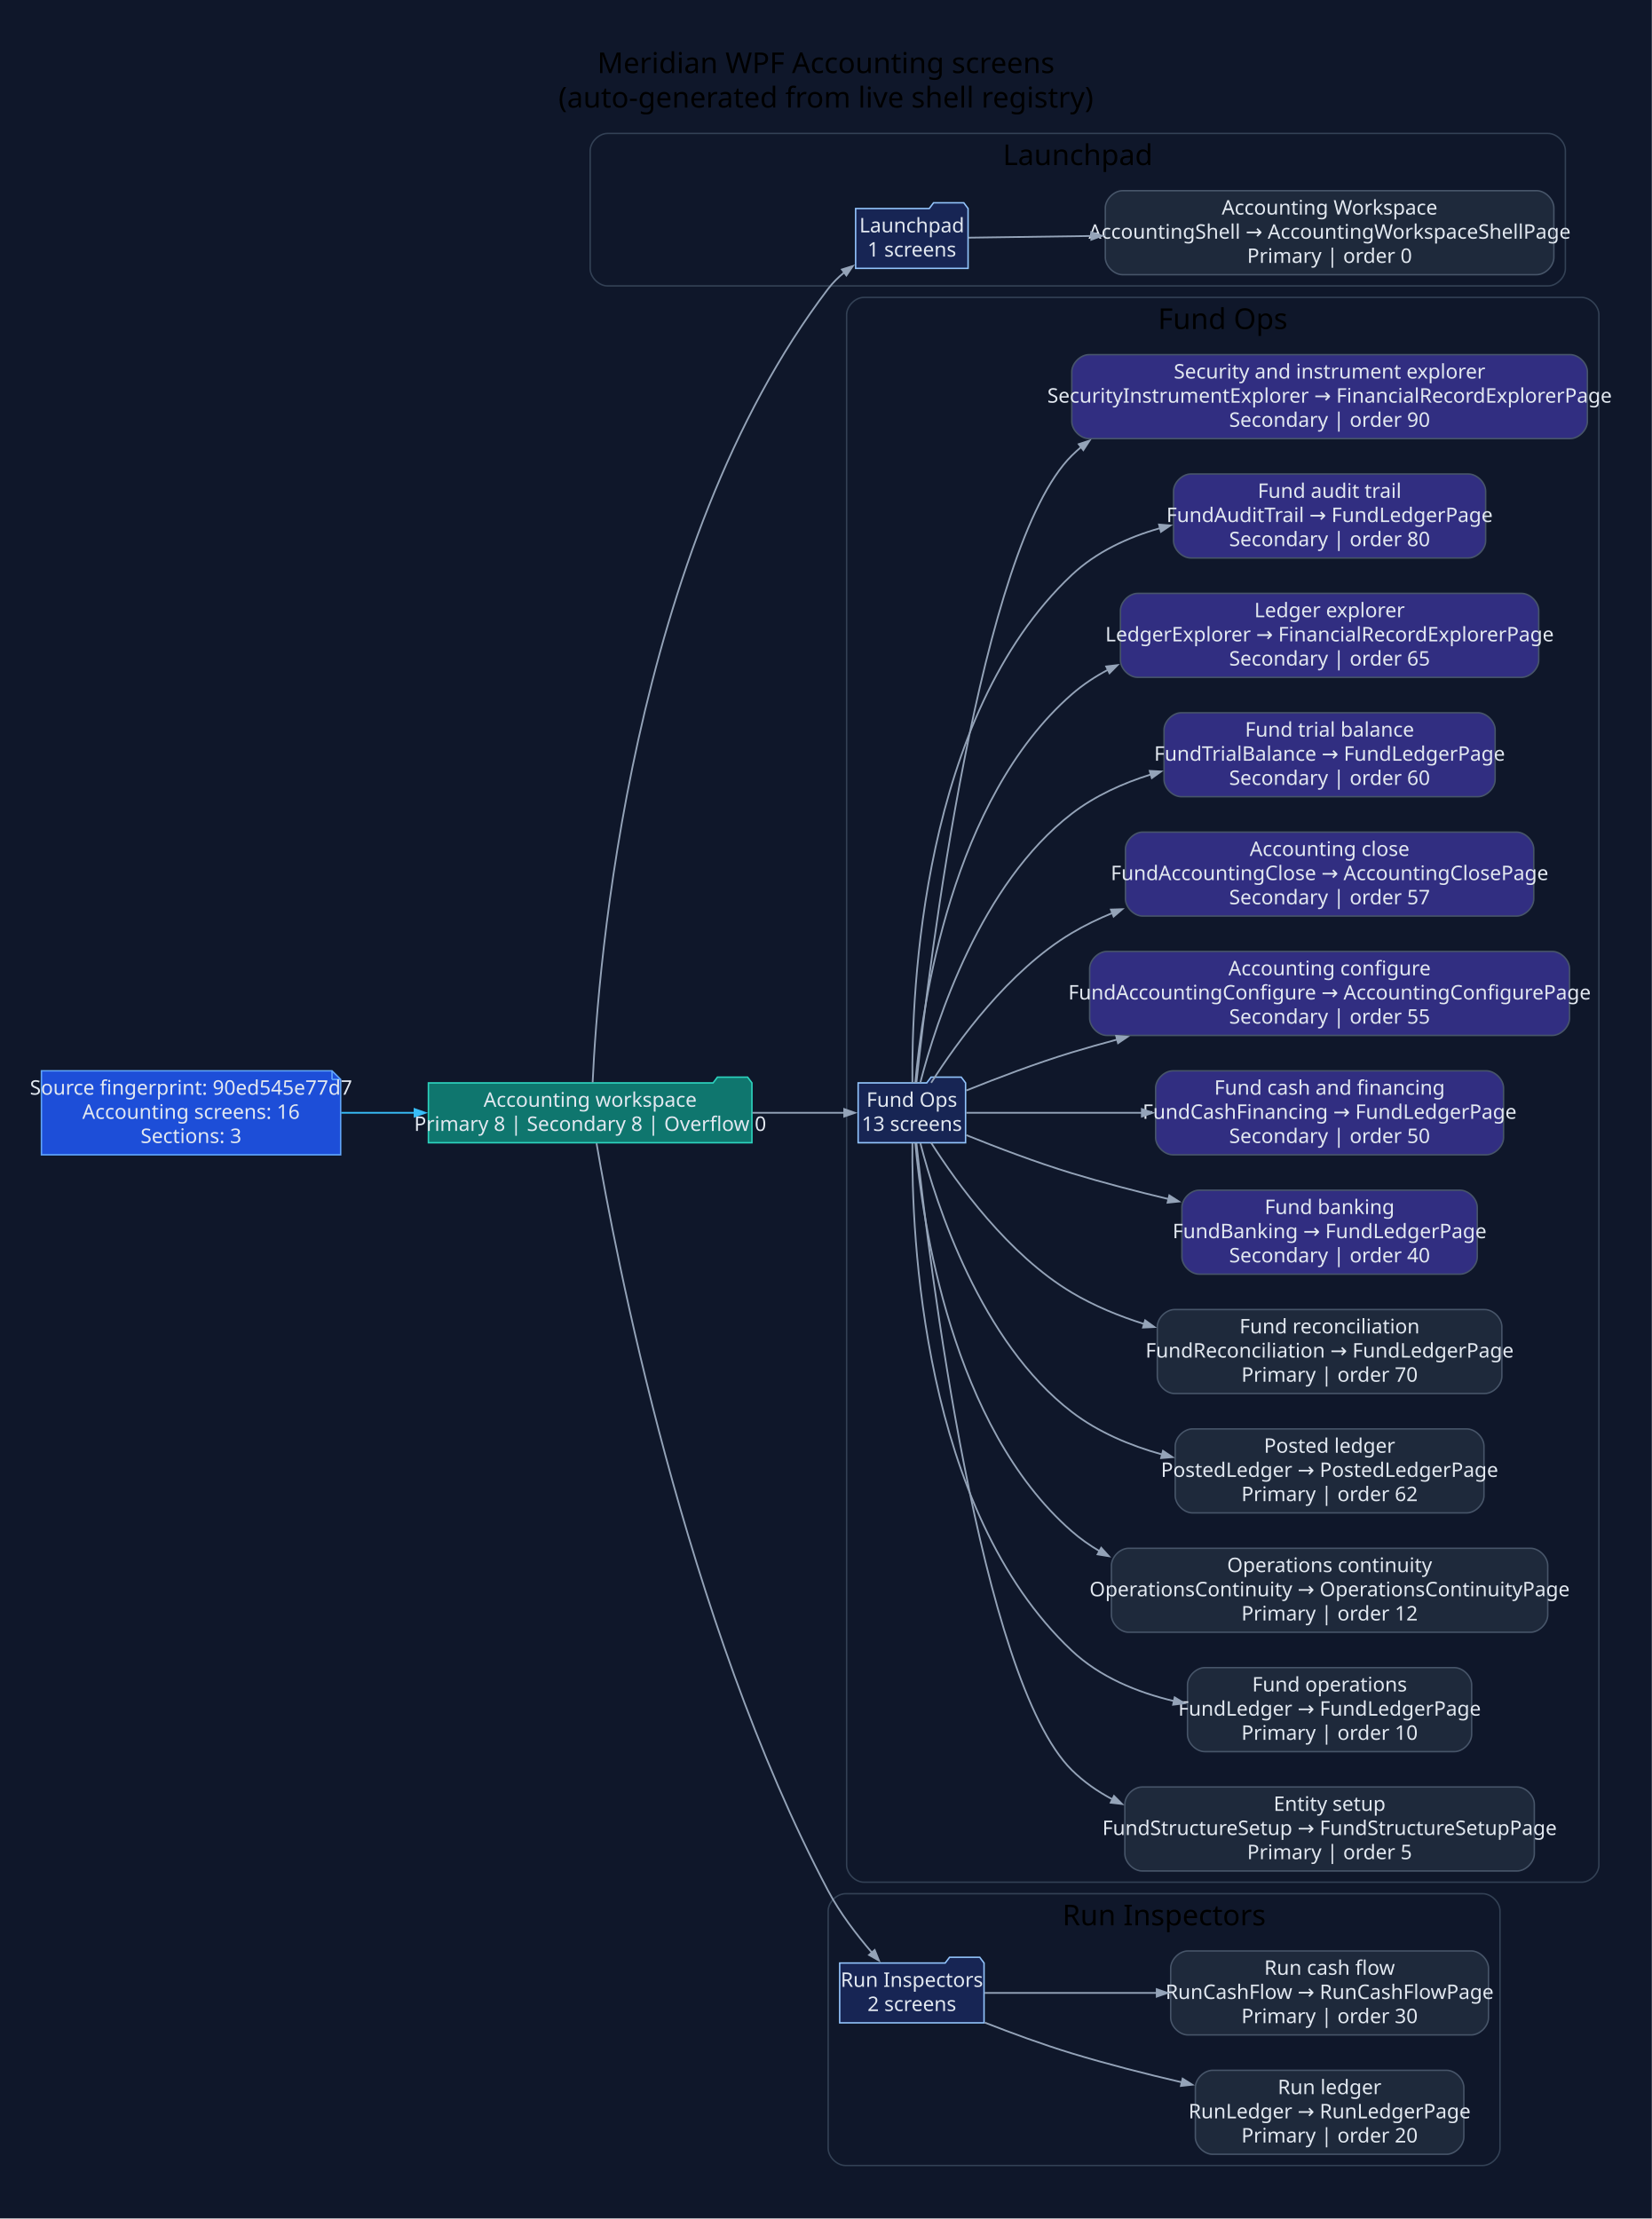
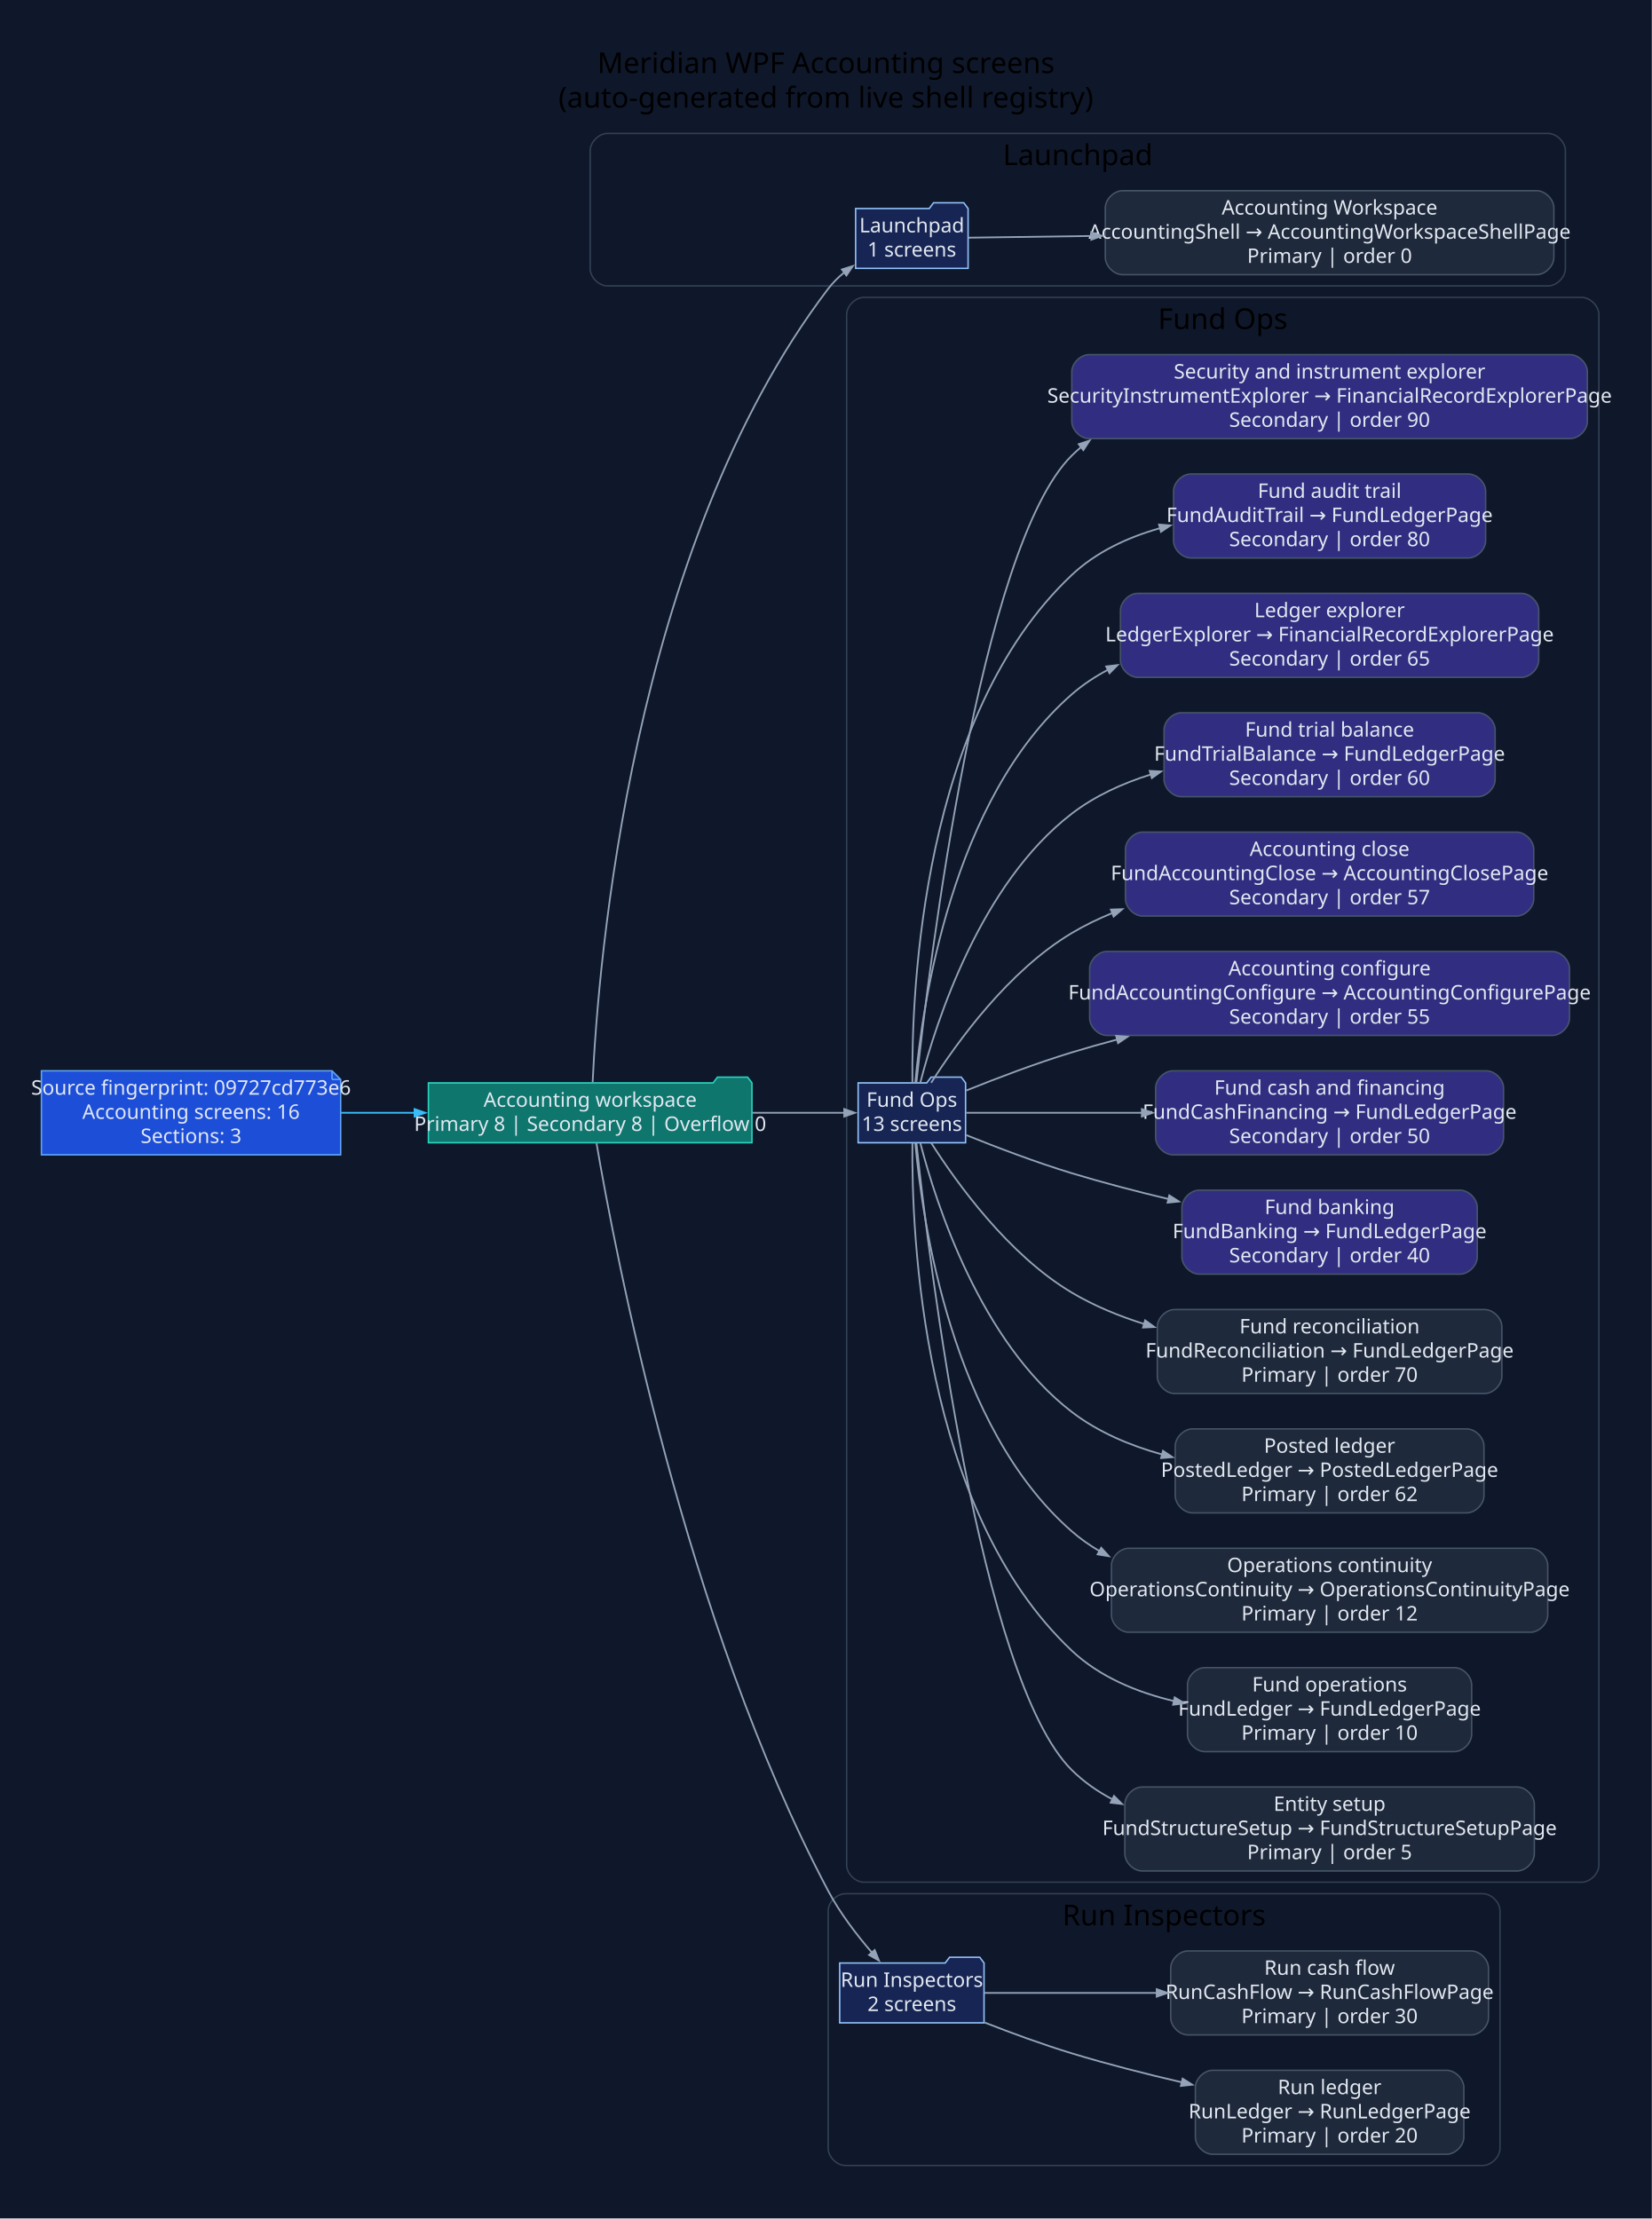
<svg xmlns="http://www.w3.org/2000/svg" width="1148pt" height="1543pt" viewBox="0.00 0.00 1148.00 1543.00">
  <g id="graph0" class="graph" transform="scale(1 1) rotate(0) translate(28.8 1513.8)">
    <polygon fill="#0f172a" stroke="none" points="-28.8,28.8 -28.8,-1513.8 1119.69,-1513.8 1119.69,28.8 -28.8,28.8" />
    <text xml:space="preserve" text-anchor="middle" x="545.45" y="-1463" font-family="Segoe UI" font-size="20.00">Meridian WPF Accounting screens</text>
    <text xml:space="preserve" text-anchor="middle" x="545.45" y="-1439" font-family="Segoe UI" font-size="20.00">(auto-generated from live shell registry)</text>
    <g id="clust1" class="cluster">
      <path fill="#0f172a" stroke="#334155" d="M393.54,-1315C393.54,-1315 1047.58,-1315 1047.58,-1315 1053.58,-1315 1059.58,-1321 1059.58,-1327 1059.58,-1327 1059.58,-1409 1059.58,-1409 1059.58,-1415 1053.58,-1421 1047.58,-1421 1047.58,-1421 393.54,-1421 393.54,-1421 387.54,-1421 381.54,-1415 381.54,-1409 381.54,-1409 381.54,-1327 381.54,-1327 381.54,-1321 387.54,-1315 393.54,-1315" />
      <text xml:space="preserve" text-anchor="middle" x="720.56" y="-1399" font-family="Segoe UI" font-size="20.00">Launchpad</text>
    </g>
    <g id="clust2" class="cluster">
      <path fill="#0f172a" stroke="#334155" d="M571.85,-205C571.85,-205 1070.89,-205 1070.89,-205 1076.89,-205 1082.89,-211 1082.89,-217 1082.89,-217 1082.89,-1295 1082.89,-1295 1082.89,-1301 1076.89,-1307 1070.89,-1307 1070.89,-1307 571.85,-1307 571.85,-1307 565.85,-1307 559.85,-1301 559.85,-1295 559.85,-1295 559.85,-217 559.85,-217 559.85,-211 565.85,-205 571.85,-205" />
      <text xml:space="preserve" text-anchor="middle" x="821.37" y="-1285" font-family="Segoe UI" font-size="20.00">Fund Ops</text>
    </g>
    <g id="clust3" class="cluster">
      <path fill="#0f172a" stroke="#334155" d="M559.01,-8C559.01,-8 1002.12,-8 1002.12,-8 1008.12,-8 1014.12,-14 1014.12,-20 1014.12,-20 1014.12,-185 1014.12,-185 1014.12,-191 1008.12,-197 1002.12,-197 1002.12,-197 559.01,-197 559.01,-197 553.01,-197 547.01,-191 547.01,-185 547.01,-185 547.01,-20 547.01,-20 547.01,-14 553.01,-8 559.01,-8" />
      <text xml:space="preserve" text-anchor="middle" x="780.57" y="-175" font-family="Segoe UI" font-size="20.00">Run Inspectors</text>
    </g>
    <g id="node1" class="node">
      <polygon fill="#1d4ed8" stroke="#60a5fa" points="202.06,-769.2 0,-769.2 0,-710.8 208.06,-710.8 208.06,-763.2 202.06,-769.2" />
      <polyline fill="none" stroke="#60a5fa" points="202.06,-769.2 202.06,-763.2" />
      <polyline fill="none" stroke="#60a5fa" points="208.06,-763.2 202.06,-763.2" />
-       <text xml:space="preserve" text-anchor="middle" x="104.03" y="-752.6" font-family="Segoe UI" font-size="14.00" fill="#e2e8f0">Source fingerprint: 90ed545e77d7</text>
+       <text xml:space="preserve" text-anchor="middle" x="104.03" y="-752.6" font-family="Segoe UI" font-size="14.00" fill="#e2e8f0">Source fingerprint: 09727cd773e6</text>
      <text xml:space="preserve" text-anchor="middle" x="104.03" y="-735.8" font-family="Segoe UI" font-size="14.00" fill="#e2e8f0">Accounting screens: 16</text>
      <text xml:space="preserve" text-anchor="middle" x="104.03" y="-719" font-family="Segoe UI" font-size="14.00" fill="#e2e8f0">Sections: 3</text>
    </g>
    <g id="node2" class="node">
      <polygon fill="#0f766e" stroke="#2dd4bf" points="494.01,-760.8 491.01,-764.8 470.01,-764.8 467.01,-760.8 269.06,-760.8 269.06,-719.2 494.01,-719.2 494.01,-760.8" />
      <text xml:space="preserve" text-anchor="middle" x="381.54" y="-744.2" font-family="Segoe UI" font-size="14.00" fill="#e2e8f0">Accounting workspace</text>
      <text xml:space="preserve" text-anchor="middle" x="381.54" y="-727.4" font-family="Segoe UI" font-size="14.00" fill="#e2e8f0">Primary 8 | Secondary 8 | Overflow 0</text>
    </g>
    <g id="edge1" class="edge">
      <path fill="none" stroke="#38bdf8" stroke-width="1.2" d="M208.4,-740C225.18,-740 242.68,-740 259.82,-740" />
      <polygon fill="#38bdf8" stroke="#38bdf8" stroke-width="1.2" points="259.43,-742.63 266.93,-740 259.43,-737.38 259.43,-742.63" />
    </g>
    <g id="node3" class="node">
      <polygon fill="#172554" stroke="#93c5fd" points="644.29,-1368.8 641.29,-1372.8 620.29,-1372.8 617.29,-1368.8 566.1,-1368.8 566.1,-1327.2 644.29,-1327.2 644.29,-1368.8" />
      <text xml:space="preserve" text-anchor="middle" x="605.2" y="-1352.2" font-family="Segoe UI" font-size="14.00" fill="#e2e8f0">Launchpad</text>
      <text xml:space="preserve" text-anchor="middle" x="605.2" y="-1335.4" font-family="Segoe UI" font-size="14.00" fill="#e2e8f0">1 screens</text>
    </g>
    <g id="edge2" class="edge">
      <path fill="none" stroke="#94a3b8" stroke-width="1.2" d="M383.25,-761.15C386.96,-841.53 409.74,-1132.64 547.01,-1313 550.22,-1317.21 554.09,-1321.03 558.29,-1324.47" />
      <polygon fill="#94a3b8" stroke="#94a3b8" stroke-width="1.2" points="556.56,-1326.45 564.15,-1328.81 559.68,-1322.23 556.56,-1326.45" />
    </g>
    <g id="node5" class="node">
      <polygon fill="#172554" stroke="#93c5fd" points="642.55,-760.8 639.55,-764.8 618.55,-764.8 615.55,-760.8 567.85,-760.8 567.85,-719.2 642.55,-719.2 642.55,-760.8" />
      <text xml:space="preserve" text-anchor="middle" x="605.2" y="-744.2" font-family="Segoe UI" font-size="14.00" fill="#e2e8f0">Fund Ops</text>
      <text xml:space="preserve" text-anchor="middle" x="605.2" y="-727.4" font-family="Segoe UI" font-size="14.00" fill="#e2e8f0">13 screens</text>
    </g>
    <g id="edge4" class="edge">
      <path fill="none" stroke="#94a3b8" stroke-width="1.2" d="M494.34,-740C516.98,-740 539.57,-740 558.33,-740" />
      <polygon fill="#94a3b8" stroke="#94a3b8" stroke-width="1.2" points="558.17,-742.63 565.67,-740 558.17,-737.38 558.17,-742.63" />
    </g>
    <g id="node19" class="node">
      <polygon fill="#172554" stroke="#93c5fd" points="655.39,-148.8 652.39,-152.8 631.39,-152.8 628.39,-148.8 555.01,-148.8 555.01,-107.2 655.39,-107.2 655.39,-148.8" />
      <text xml:space="preserve" text-anchor="middle" x="605.2" y="-132.2" font-family="Segoe UI" font-size="14.00" fill="#e2e8f0">Run Inspectors</text>
      <text xml:space="preserve" text-anchor="middle" x="605.2" y="-115.4" font-family="Segoe UI" font-size="14.00" fill="#e2e8f0">2 screens</text>
    </g>
    <g id="edge18" class="edge">
      <path fill="none" stroke="#94a3b8" stroke-width="1.2" d="M385.98,-718.75C398.71,-643.9 447.62,-386.86 547.01,-199 555.11,-183.68 566.75,-168.47 577.41,-156.09" />
      <polygon fill="#94a3b8" stroke="#94a3b8" stroke-width="1.2" points="579.35,-157.86 582.34,-150.5 575.41,-154.39 579.35,-157.86" />
    </g>
    <g id="node4" class="node">
      <path fill="#1e293b" stroke="#475569" d="M1039.58,-1381.2C1039.58,-1381.2 751.7,-1381.2 751.7,-1381.2 745.7,-1381.2 739.7,-1375.2 739.7,-1369.2 739.7,-1369.2 739.7,-1334.8 739.7,-1334.8 739.7,-1328.8 745.7,-1322.8 751.7,-1322.8 751.7,-1322.8 1039.58,-1322.8 1039.58,-1322.8 1045.58,-1322.8 1051.58,-1328.8 1051.58,-1334.8 1051.58,-1334.8 1051.58,-1369.2 1051.58,-1369.2 1051.58,-1375.2 1045.58,-1381.2 1039.58,-1381.2" />
      <text xml:space="preserve" text-anchor="middle" x="895.64" y="-1364.6" font-family="Segoe UI" font-size="14.00" fill="#e2e8f0">Accounting Workspace</text>
      <text xml:space="preserve" text-anchor="middle" x="895.64" y="-1347.8" font-family="Segoe UI" font-size="14.00" fill="#e2e8f0">AccountingShell → AccountingWorkspaceShellPage</text>
      <text xml:space="preserve" text-anchor="middle" x="895.64" y="-1331" font-family="Segoe UI" font-size="14.00" fill="#e2e8f0">Primary | order 0</text>
    </g>
    <g id="edge3" class="edge">
      <path fill="none" stroke="#94a3b8" stroke-width="1.2" d="M644.5,-1348.53C667.33,-1348.85 698.06,-1349.27 730.15,-1349.72" />
      <polygon fill="#94a3b8" stroke="#94a3b8" stroke-width="1.2" points="729.88,-1352.34 737.42,-1349.82 729.95,-1347.09 729.88,-1352.34" />
    </g>
    <g id="node6" class="node">
      <path fill="#1e293b" stroke="#475569" d="M1025.99,-271.2C1025.99,-271.2 765.29,-271.2 765.29,-271.2 759.29,-271.2 753.29,-265.2 753.29,-259.2 753.29,-259.2 753.29,-224.8 753.29,-224.8 753.29,-218.8 759.29,-212.8 765.29,-212.8 765.29,-212.8 1025.99,-212.8 1025.99,-212.8 1031.99,-212.8 1037.99,-218.8 1037.99,-224.8 1037.99,-224.8 1037.99,-259.2 1037.99,-259.2 1037.99,-265.2 1031.99,-271.2 1025.99,-271.2" />
      <text xml:space="preserve" text-anchor="middle" x="895.64" y="-254.6" font-family="Segoe UI" font-size="14.00" fill="#e2e8f0">Entity setup</text>
      <text xml:space="preserve" text-anchor="middle" x="895.64" y="-237.8" font-family="Segoe UI" font-size="14.00" fill="#e2e8f0">FundStructureSetup → FundStructureSetupPage</text>
      <text xml:space="preserve" text-anchor="middle" x="895.64" y="-221" font-family="Segoe UI" font-size="14.00" fill="#e2e8f0">Primary | order 5</text>
    </g>
    <g id="edge5" class="edge">
      <path fill="none" stroke="#94a3b8" stroke-width="1.2" d="M608.37,-718.9C617.14,-637.6 652.64,-346.07 716.39,-283 724.75,-274.72 734.43,-267.98 744.86,-262.51" />
      <polygon fill="#94a3b8" stroke="#94a3b8" stroke-width="1.2" points="745.75,-265 751.35,-259.36 743.45,-260.28 745.75,-265" />
    </g>
    <g id="node7" class="node">
      <path fill="#1e293b" stroke="#475569" d="M982.42,-354.2C982.42,-354.2 808.85,-354.2 808.85,-354.2 802.85,-354.2 796.85,-348.2 796.85,-342.2 796.85,-342.2 796.85,-307.8 796.85,-307.8 796.85,-301.8 802.85,-295.8 808.85,-295.8 808.85,-295.8 982.42,-295.8 982.42,-295.8 988.42,-295.8 994.42,-301.8 994.42,-307.8 994.42,-307.8 994.42,-342.2 994.42,-342.2 994.42,-348.2 988.42,-354.2 982.42,-354.2" />
      <text xml:space="preserve" text-anchor="middle" x="895.64" y="-337.6" font-family="Segoe UI" font-size="14.00" fill="#e2e8f0">Fund operations</text>
      <text xml:space="preserve" text-anchor="middle" x="895.64" y="-320.8" font-family="Segoe UI" font-size="14.00" fill="#e2e8f0">FundLedger → FundLedgerPage</text>
      <text xml:space="preserve" text-anchor="middle" x="895.64" y="-304" font-family="Segoe UI" font-size="14.00" fill="#e2e8f0">Primary | order 10</text>
    </g>
    <g id="edge6" class="edge">
      <path fill="none" stroke="#94a3b8" stroke-width="1.2" d="M605.58,-718.92C604.93,-655.39 612.14,-464.13 716.39,-366 735.81,-347.72 761.68,-337.02 787.67,-330.89" />
      <polygon fill="#94a3b8" stroke="#94a3b8" stroke-width="1.2" points="787.93,-333.52 794.71,-329.37 786.82,-328.39 787.93,-333.52" />
    </g>
    <g id="node8" class="node">
      <path fill="#1e293b" stroke="#475569" d="M1035.32,-437.2C1035.32,-437.2 755.96,-437.2 755.96,-437.2 749.96,-437.2 743.96,-431.2 743.96,-425.2 743.96,-425.2 743.96,-390.8 743.96,-390.8 743.96,-384.8 749.96,-378.8 755.96,-378.8 755.96,-378.8 1035.32,-378.8 1035.32,-378.8 1041.32,-378.8 1047.32,-384.8 1047.32,-390.8 1047.32,-390.8 1047.32,-425.2 1047.32,-425.2 1047.32,-431.2 1041.32,-437.2 1035.32,-437.2" />
      <text xml:space="preserve" text-anchor="middle" x="895.64" y="-420.6" font-family="Segoe UI" font-size="14.00" fill="#e2e8f0">Operations continuity</text>
      <text xml:space="preserve" text-anchor="middle" x="895.64" y="-403.8" font-family="Segoe UI" font-size="14.00" fill="#e2e8f0">OperationsContinuity → OperationsContinuityPage</text>
      <text xml:space="preserve" text-anchor="middle" x="895.64" y="-387" font-family="Segoe UI" font-size="14.00" fill="#e2e8f0">Primary | order 12</text>
    </g>
    <g id="edge7" class="edge">
      <path fill="none" stroke="#94a3b8" stroke-width="1.2" d="M607.6,-719.02C612.38,-665.31 632.74,-521.99 716.39,-449 722.32,-443.82 728.77,-439.26 735.6,-435.25" />
      <polygon fill="#94a3b8" stroke="#94a3b8" stroke-width="1.2" points="736.85,-437.56 742.17,-431.66 734.33,-432.95 736.85,-437.56" />
    </g>
    <g id="node9" class="node">
      <path fill="#1e293b" stroke="#475569" d="M990.98,-520.2C990.98,-520.2 800.3,-520.2 800.3,-520.2 794.3,-520.2 788.3,-514.2 788.3,-508.2 788.3,-508.2 788.3,-473.8 788.3,-473.8 788.3,-467.8 794.3,-461.8 800.3,-461.8 800.3,-461.8 990.98,-461.8 990.98,-461.8 996.98,-461.8 1002.98,-467.8 1002.98,-473.8 1002.98,-473.8 1002.98,-508.2 1002.98,-508.2 1002.98,-514.2 996.98,-520.2 990.98,-520.2" />
      <text xml:space="preserve" text-anchor="middle" x="895.64" y="-503.6" font-family="Segoe UI" font-size="14.00" fill="#e2e8f0">Posted ledger</text>
      <text xml:space="preserve" text-anchor="middle" x="895.64" y="-486.8" font-family="Segoe UI" font-size="14.00" fill="#e2e8f0">PostedLedger → PostedLedgerPage</text>
      <text xml:space="preserve" text-anchor="middle" x="895.64" y="-470" font-family="Segoe UI" font-size="14.00" fill="#e2e8f0">Primary | order 62</text>
    </g>
    <g id="edge8" class="edge">
      <path fill="none" stroke="#94a3b8" stroke-width="1.2" d="M611.13,-718.79C622.17,-676.3 653.02,-580.66 716.39,-532 734.62,-518 756.79,-508.64 779.22,-502.41" />
      <polygon fill="#94a3b8" stroke="#94a3b8" stroke-width="1.2" points="779.8,-504.97 786.4,-500.55 778.48,-499.89 779.8,-504.97" />
    </g>
    <g id="node10" class="node">
      <path fill="#1e293b" stroke="#475569" d="M1003.42,-603.2C1003.42,-603.2 787.85,-603.2 787.85,-603.2 781.85,-603.2 775.85,-597.2 775.85,-591.2 775.85,-591.2 775.85,-556.8 775.85,-556.8 775.85,-550.8 781.85,-544.8 787.85,-544.8 787.85,-544.8 1003.42,-544.8 1003.42,-544.8 1009.42,-544.8 1015.42,-550.8 1015.42,-556.8 1015.42,-556.8 1015.42,-591.2 1015.42,-591.2 1015.42,-597.2 1009.42,-603.2 1003.42,-603.2" />
      <text xml:space="preserve" text-anchor="middle" x="895.64" y="-586.6" font-family="Segoe UI" font-size="14.00" fill="#e2e8f0">Fund reconciliation</text>
      <text xml:space="preserve" text-anchor="middle" x="895.64" y="-569.8" font-family="Segoe UI" font-size="14.00" fill="#e2e8f0">FundReconciliation → FundLedgerPage</text>
      <text xml:space="preserve" text-anchor="middle" x="895.64" y="-553" font-family="Segoe UI" font-size="14.00" fill="#e2e8f0">Primary | order 70</text>
    </g>
    <g id="edge9" class="edge">
      <path fill="none" stroke="#94a3b8" stroke-width="1.2" d="M618.63,-719.12C636.56,-690.93 672.39,-641.2 716.39,-615 731.86,-605.78 749.23,-598.64 766.89,-593.1" />
      <polygon fill="#94a3b8" stroke="#94a3b8" stroke-width="1.2" points="767.4,-595.69 773.84,-591.03 765.9,-590.66 767.4,-595.69" />
    </g>
    <g id="node11" class="node">
      <path fill="#312e81" stroke="#475569" d="M986.32,-686.2C986.32,-686.2 804.96,-686.2 804.96,-686.2 798.96,-686.2 792.96,-680.2 792.96,-674.2 792.96,-674.2 792.96,-639.8 792.96,-639.8 792.96,-633.8 798.96,-627.8 804.96,-627.8 804.96,-627.8 986.32,-627.8 986.32,-627.8 992.32,-627.8 998.32,-633.8 998.32,-639.8 998.32,-639.8 998.32,-674.2 998.32,-674.2 998.32,-680.2 992.32,-686.2 986.32,-686.2" />
      <text xml:space="preserve" text-anchor="middle" x="895.64" y="-669.6" font-family="Segoe UI" font-size="14.00" fill="#e2e8f0">Fund banking</text>
      <text xml:space="preserve" text-anchor="middle" x="895.64" y="-652.8" font-family="Segoe UI" font-size="14.00" fill="#e2e8f0">FundBanking → FundLedgerPage</text>
      <text xml:space="preserve" text-anchor="middle" x="895.64" y="-636" font-family="Segoe UI" font-size="14.00" fill="#e2e8f0">Secondary | order 40</text>
    </g>
    <g id="edge10" class="edge">
      <path fill="none" stroke="#94a3b8" stroke-width="1.2" d="M642.99,-724.51C664.2,-715.96 691.51,-705.56 716.39,-698 737.98,-691.44 761.32,-685.36 783.77,-680" />
      <polygon fill="#94a3b8" stroke="#94a3b8" stroke-width="1.2" points="784.2,-682.6 790.89,-678.32 782.99,-677.49 784.2,-682.6" />
    </g>
    <g id="node12" class="node">
      <path fill="#312e81" stroke="#475569" d="M1004.6,-769.2C1004.6,-769.2 786.68,-769.2 786.68,-769.2 780.68,-769.2 774.68,-763.2 774.68,-757.2 774.68,-757.2 774.68,-722.8 774.68,-722.8 774.68,-716.8 780.68,-710.8 786.68,-710.8 786.68,-710.8 1004.6,-710.8 1004.6,-710.8 1010.6,-710.8 1016.6,-716.8 1016.6,-722.8 1016.6,-722.8 1016.6,-757.2 1016.6,-757.2 1016.6,-763.2 1010.6,-769.2 1004.6,-769.2" />
      <text xml:space="preserve" text-anchor="middle" x="895.64" y="-752.6" font-family="Segoe UI" font-size="14.00" fill="#e2e8f0">Fund cash and financing</text>
      <text xml:space="preserve" text-anchor="middle" x="895.64" y="-735.8" font-family="Segoe UI" font-size="14.00" fill="#e2e8f0">FundCashFinancing → FundLedgerPage</text>
      <text xml:space="preserve" text-anchor="middle" x="895.64" y="-719" font-family="Segoe UI" font-size="14.00" fill="#e2e8f0">Secondary | order 50</text>
    </g>
    <g id="edge11" class="edge">
      <path fill="none" stroke="#94a3b8" stroke-width="1.2" d="M643.02,-740C674.14,-740 720.64,-740 765.24,-740" />
      <polygon fill="#94a3b8" stroke="#94a3b8" stroke-width="1.2" points="765.11,-742.63 772.61,-740 765.11,-737.38 765.11,-742.63" />
    </g>
    <g id="node13" class="node">
      <path fill="#312e81" stroke="#475569" d="M1050.47,-852.2C1050.47,-852.2 740.81,-852.2 740.81,-852.2 734.81,-852.2 728.81,-846.2 728.81,-840.2 728.81,-840.2 728.81,-805.8 728.81,-805.8 728.81,-799.8 734.81,-793.8 740.81,-793.8 740.81,-793.8 1050.47,-793.8 1050.47,-793.8 1056.47,-793.8 1062.47,-799.8 1062.47,-805.8 1062.47,-805.8 1062.47,-840.2 1062.47,-840.2 1062.47,-846.2 1056.47,-852.2 1050.47,-852.2" />
      <text xml:space="preserve" text-anchor="middle" x="895.64" y="-835.6" font-family="Segoe UI" font-size="14.00" fill="#e2e8f0">Accounting configure</text>
      <text xml:space="preserve" text-anchor="middle" x="895.64" y="-818.8" font-family="Segoe UI" font-size="14.00" fill="#e2e8f0">FundAccountingConfigure → AccountingConfigurePage</text>
      <text xml:space="preserve" text-anchor="middle" x="895.64" y="-802" font-family="Segoe UI" font-size="14.00" fill="#e2e8f0">Secondary | order 55</text>
    </g>
    <g id="edge12" class="edge">
      <path fill="none" stroke="#94a3b8" stroke-width="1.2" d="M642.99,-755.49C664.2,-764.04 691.51,-774.44 716.39,-782 726.69,-785.13 737.4,-788.16 748.22,-791.04" />
      <polygon fill="#94a3b8" stroke="#94a3b8" stroke-width="1.2" points="747.24,-793.5 755.16,-792.87 748.57,-788.42 747.24,-793.5" />
    </g>
    <g id="node14" class="node">
      <path fill="#312e81" stroke="#475569" d="M1025.6,-935.2C1025.6,-935.2 765.68,-935.2 765.68,-935.2 759.68,-935.2 753.68,-929.2 753.68,-923.2 753.68,-923.2 753.68,-888.8 753.68,-888.8 753.68,-882.8 759.68,-876.8 765.68,-876.8 765.68,-876.8 1025.6,-876.8 1025.6,-876.8 1031.6,-876.8 1037.6,-882.8 1037.6,-888.8 1037.6,-888.8 1037.6,-923.2 1037.6,-923.2 1037.6,-929.2 1031.6,-935.2 1025.6,-935.2" />
      <text xml:space="preserve" text-anchor="middle" x="895.64" y="-918.6" font-family="Segoe UI" font-size="14.00" fill="#e2e8f0">Accounting close</text>
      <text xml:space="preserve" text-anchor="middle" x="895.64" y="-901.8" font-family="Segoe UI" font-size="14.00" fill="#e2e8f0">FundAccountingClose → AccountingClosePage</text>
      <text xml:space="preserve" text-anchor="middle" x="895.64" y="-885" font-family="Segoe UI" font-size="14.00" fill="#e2e8f0">Secondary | order 57</text>
    </g>
    <g id="edge13" class="edge">
      <path fill="none" stroke="#94a3b8" stroke-width="1.2" d="M618.63,-760.88C636.56,-789.07 672.39,-838.8 716.39,-865 725.34,-870.33 734.92,-874.97 744.83,-879.01" />
      <polygon fill="#94a3b8" stroke="#94a3b8" stroke-width="1.2" points="743.59,-881.34 751.53,-881.6 745.49,-876.44 743.59,-881.34" />
    </g>
    <g id="node15" class="node">
      <path fill="#312e81" stroke="#475569" d="M998.75,-1018.2C998.75,-1018.2 792.53,-1018.2 792.53,-1018.2 786.53,-1018.2 780.53,-1012.2 780.53,-1006.2 780.53,-1006.2 780.53,-971.8 780.53,-971.8 780.53,-965.8 786.53,-959.8 792.53,-959.8 792.53,-959.8 998.75,-959.8 998.75,-959.8 1004.75,-959.8 1010.75,-965.8 1010.75,-971.8 1010.75,-971.8 1010.75,-1006.2 1010.75,-1006.2 1010.75,-1012.2 1004.75,-1018.2 998.75,-1018.2" />
      <text xml:space="preserve" text-anchor="middle" x="895.64" y="-1001.6" font-family="Segoe UI" font-size="14.00" fill="#e2e8f0">Fund trial balance</text>
      <text xml:space="preserve" text-anchor="middle" x="895.64" y="-984.8" font-family="Segoe UI" font-size="14.00" fill="#e2e8f0">FundTrialBalance → FundLedgerPage</text>
      <text xml:space="preserve" text-anchor="middle" x="895.64" y="-968" font-family="Segoe UI" font-size="14.00" fill="#e2e8f0">Secondary | order 60</text>
    </g>
    <g id="edge14" class="edge">
      <path fill="none" stroke="#94a3b8" stroke-width="1.2" d="M611.13,-761.21C622.17,-803.7 653.02,-899.34 716.39,-948 732.51,-960.38 751.72,-969.14 771.46,-975.3" />
      <polygon fill="#94a3b8" stroke="#94a3b8" stroke-width="1.2" points="770.57,-977.78 778.51,-977.36 772.05,-972.74 770.57,-977.78" />
    </g>
    <g id="node16" class="node">
      <path fill="#312e81" stroke="#475569" d="M1029.06,-1101.2C1029.06,-1101.2 762.22,-1101.2 762.22,-1101.2 756.22,-1101.2 750.22,-1095.2 750.22,-1089.2 750.22,-1089.2 750.22,-1054.8 750.22,-1054.8 750.22,-1048.8 756.22,-1042.8 762.22,-1042.8 762.22,-1042.8 1029.06,-1042.8 1029.06,-1042.8 1035.06,-1042.8 1041.06,-1048.8 1041.06,-1054.8 1041.06,-1054.8 1041.06,-1089.2 1041.06,-1089.2 1041.06,-1095.2 1035.06,-1101.2 1029.06,-1101.2" />
      <text xml:space="preserve" text-anchor="middle" x="895.64" y="-1084.6" font-family="Segoe UI" font-size="14.00" fill="#e2e8f0">Ledger explorer</text>
      <text xml:space="preserve" text-anchor="middle" x="895.64" y="-1067.8" font-family="Segoe UI" font-size="14.00" fill="#e2e8f0">LedgerExplorer → FinancialRecordExplorerPage</text>
      <text xml:space="preserve" text-anchor="middle" x="895.64" y="-1051" font-family="Segoe UI" font-size="14.00" fill="#e2e8f0">Secondary | order 65</text>
    </g>
    <g id="edge15" class="edge">
      <path fill="none" stroke="#94a3b8" stroke-width="1.2" d="M607.6,-760.98C612.38,-814.69 632.74,-958.01 716.39,-1031 724.07,-1037.7 732.62,-1043.37 741.71,-1048.15" />
      <polygon fill="#94a3b8" stroke="#94a3b8" stroke-width="1.2" points="740.31,-1050.39 748.2,-1051.33 742.62,-1045.67 740.31,-1050.39" />
    </g>
    <g id="node17" class="node">
      <path fill="#312e81" stroke="#475569" d="M992.15,-1184.2C992.15,-1184.2 799.13,-1184.2 799.13,-1184.2 793.13,-1184.2 787.13,-1178.2 787.13,-1172.2 787.13,-1172.2 787.13,-1137.8 787.13,-1137.8 787.13,-1131.8 793.13,-1125.8 799.13,-1125.8 799.13,-1125.8 992.15,-1125.8 992.15,-1125.8 998.15,-1125.8 1004.15,-1131.8 1004.15,-1137.8 1004.15,-1137.8 1004.15,-1172.2 1004.15,-1172.2 1004.15,-1178.2 998.15,-1184.2 992.15,-1184.2" />
      <text xml:space="preserve" text-anchor="middle" x="895.64" y="-1167.6" font-family="Segoe UI" font-size="14.00" fill="#e2e8f0">Fund audit trail</text>
      <text xml:space="preserve" text-anchor="middle" x="895.64" y="-1150.8" font-family="Segoe UI" font-size="14.00" fill="#e2e8f0">FundAuditTrail → FundLedgerPage</text>
      <text xml:space="preserve" text-anchor="middle" x="895.64" y="-1134" font-family="Segoe UI" font-size="14.00" fill="#e2e8f0">Secondary | order 80</text>
    </g>
    <g id="edge16" class="edge">
      <path fill="none" stroke="#94a3b8" stroke-width="1.2" d="M605.58,-761.08C604.93,-824.61 612.14,-1015.87 716.39,-1114 733.33,-1129.95 755.18,-1140.13 777.73,-1146.53" />
      <polygon fill="#94a3b8" stroke="#94a3b8" stroke-width="1.2" points="777.06,-1149.07 784.98,-1148.43 778.39,-1143.99 777.06,-1149.07" />
    </g>
    <g id="node18" class="node">
      <path fill="#312e81" stroke="#475569" d="M1062.89,-1267.2C1062.89,-1267.2 728.39,-1267.2 728.39,-1267.2 722.39,-1267.2 716.39,-1261.2 716.39,-1255.2 716.39,-1255.2 716.39,-1220.8 716.39,-1220.8 716.39,-1214.8 722.39,-1208.8 728.39,-1208.8 728.39,-1208.8 1062.89,-1208.8 1062.89,-1208.8 1068.89,-1208.8 1074.89,-1214.8 1074.89,-1220.8 1074.89,-1220.8 1074.89,-1255.2 1074.89,-1255.2 1074.89,-1261.2 1068.89,-1267.2 1062.89,-1267.2" />
      <text xml:space="preserve" text-anchor="middle" x="895.64" y="-1250.6" font-family="Segoe UI" font-size="14.00" fill="#e2e8f0">Security and instrument explorer</text>
      <text xml:space="preserve" text-anchor="middle" x="895.64" y="-1233.8" font-family="Segoe UI" font-size="14.00" fill="#e2e8f0">SecurityInstrumentExplorer → FinancialRecordExplorerPage</text>
      <text xml:space="preserve" text-anchor="middle" x="895.64" y="-1217" font-family="Segoe UI" font-size="14.00" fill="#e2e8f0">Secondary | order 90</text>
    </g>
    <g id="edge17" class="edge">
      <path fill="none" stroke="#94a3b8" stroke-width="1.2" d="M608.37,-761.1C617.14,-842.4 652.64,-1133.93 716.39,-1197 718.53,-1199.12 720.76,-1201.14 723.07,-1203.07" />
      <polygon fill="#94a3b8" stroke="#94a3b8" stroke-width="1.2" points="721.23,-1204.96 728.77,-1207.45 724.42,-1200.8 721.23,-1204.96" />
    </g>
    <g id="node20" class="node">
      <path fill="#1e293b" stroke="#475569" d="M976.98,-74.2C976.98,-74.2 814.3,-74.2 814.3,-74.2 808.3,-74.2 802.3,-68.2 802.3,-62.2 802.3,-62.2 802.3,-27.8 802.3,-27.8 802.3,-21.8 808.3,-15.8 814.3,-15.8 814.3,-15.8 976.98,-15.8 976.98,-15.8 982.98,-15.8 988.98,-21.8 988.98,-27.8 988.98,-27.8 988.98,-62.2 988.98,-62.2 988.98,-68.2 982.98,-74.2 976.98,-74.2" />
      <text xml:space="preserve" text-anchor="middle" x="895.64" y="-57.6" font-family="Segoe UI" font-size="14.00" fill="#e2e8f0">Run ledger</text>
      <text xml:space="preserve" text-anchor="middle" x="895.64" y="-40.8" font-family="Segoe UI" font-size="14.00" fill="#e2e8f0">RunLedger → RunLedgerPage</text>
      <text xml:space="preserve" text-anchor="middle" x="895.64" y="-24" font-family="Segoe UI" font-size="14.00" fill="#e2e8f0">Primary | order 20</text>
    </g>
    <g id="edge19" class="edge">
      <path fill="none" stroke="#94a3b8" stroke-width="1.2" d="M655.88,-107.39C674.64,-100.05 696.31,-92.1 716.39,-86 740.98,-78.52 767.85,-71.67 793.09,-65.81" />
      <polygon fill="#94a3b8" stroke="#94a3b8" stroke-width="1.2" points="793.45,-68.42 800.17,-64.18 792.27,-63.3 793.45,-68.42" />
    </g>
    <g id="node21" class="node">
      <path fill="#1e293b" stroke="#475569" d="M994.12,-157.2C994.12,-157.2 797.16,-157.2 797.16,-157.2 791.16,-157.2 785.16,-151.2 785.16,-145.2 785.16,-145.2 785.16,-110.8 785.16,-110.8 785.16,-104.8 791.16,-98.8 797.16,-98.8 797.16,-98.8 994.12,-98.8 994.12,-98.8 1000.12,-98.8 1006.12,-104.8 1006.12,-110.8 1006.12,-110.8 1006.12,-145.2 1006.12,-145.2 1006.12,-151.2 1000.12,-157.2 994.12,-157.2" />
      <text xml:space="preserve" text-anchor="middle" x="895.64" y="-140.6" font-family="Segoe UI" font-size="14.00" fill="#e2e8f0">Run cash flow</text>
      <text xml:space="preserve" text-anchor="middle" x="895.64" y="-123.8" font-family="Segoe UI" font-size="14.00" fill="#e2e8f0">RunCashFlow → RunCashFlowPage</text>
      <text xml:space="preserve" text-anchor="middle" x="895.64" y="-107" font-family="Segoe UI" font-size="14.00" fill="#e2e8f0">Primary | order 30</text>
    </g>
    <g id="edge20" class="edge">
      <path fill="none" stroke="#94a3b8" stroke-width="1.2" d="M655.78,-128C688.8,-128 733.66,-128 775.59,-128" />
      <polygon fill="#94a3b8" stroke="#94a3b8" stroke-width="1.2" points="775.45,-130.63 782.95,-128 775.45,-125.38 775.45,-130.63" />
    </g>
  </g>
</svg>
